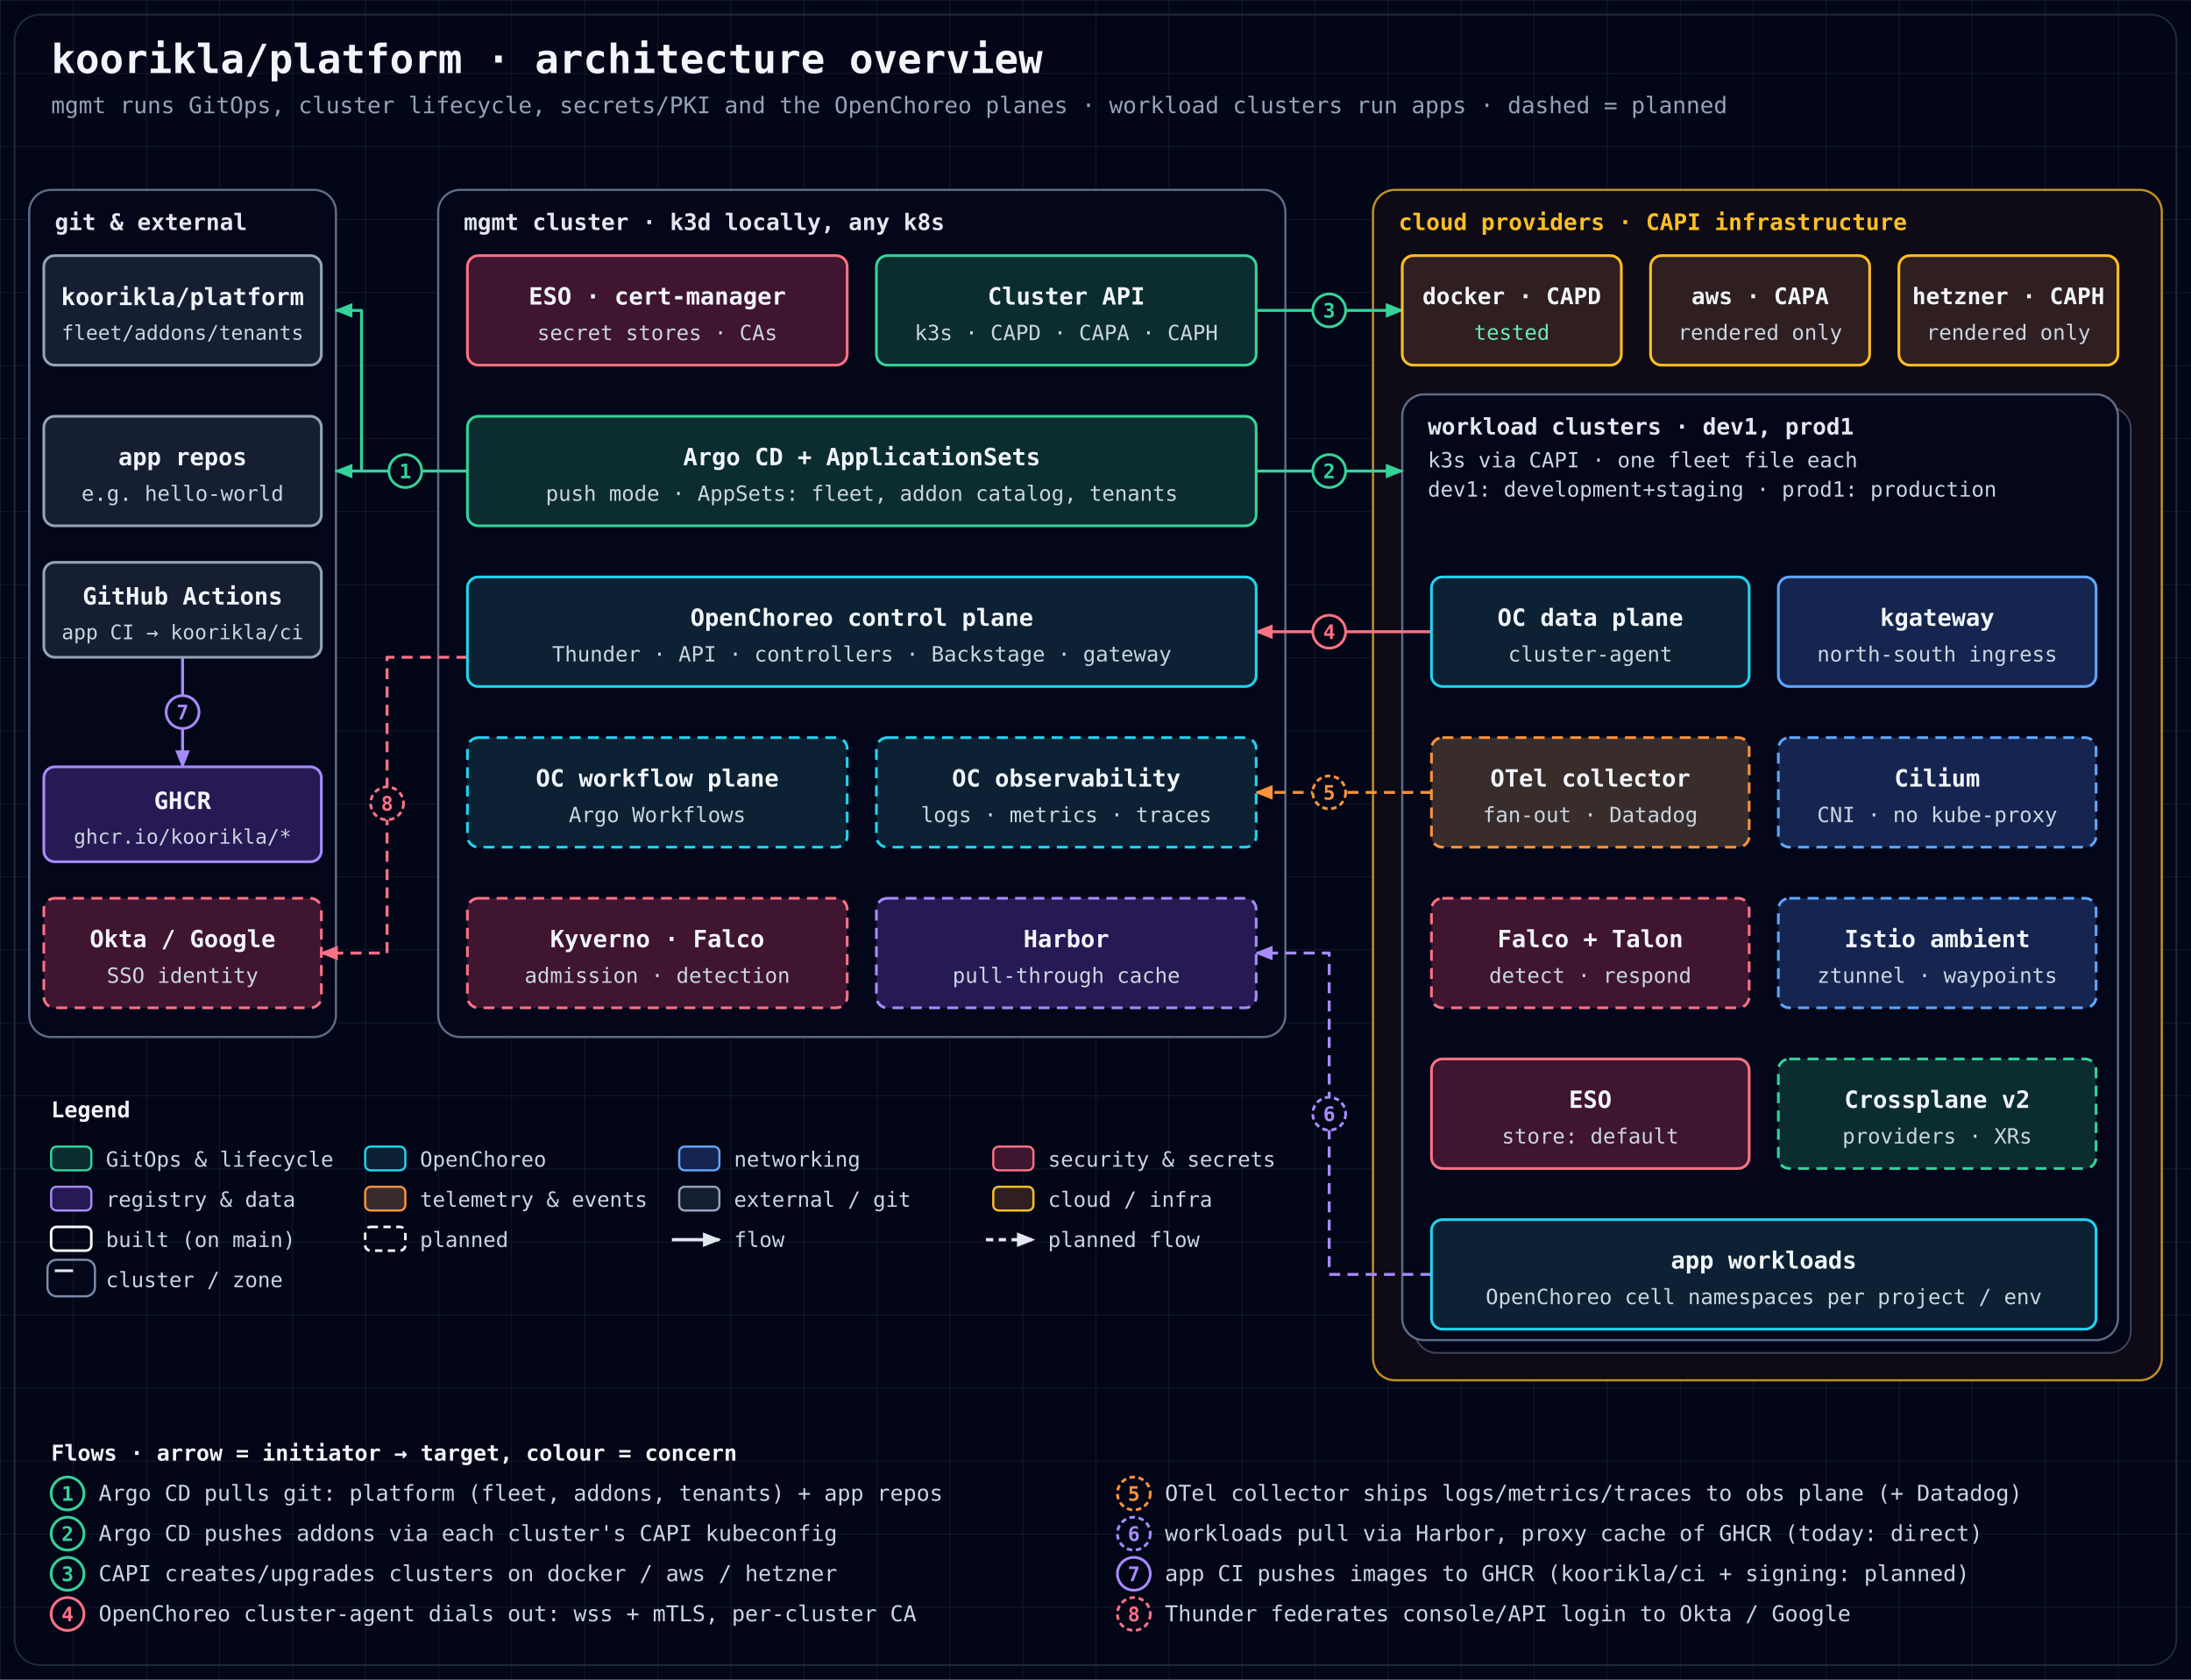
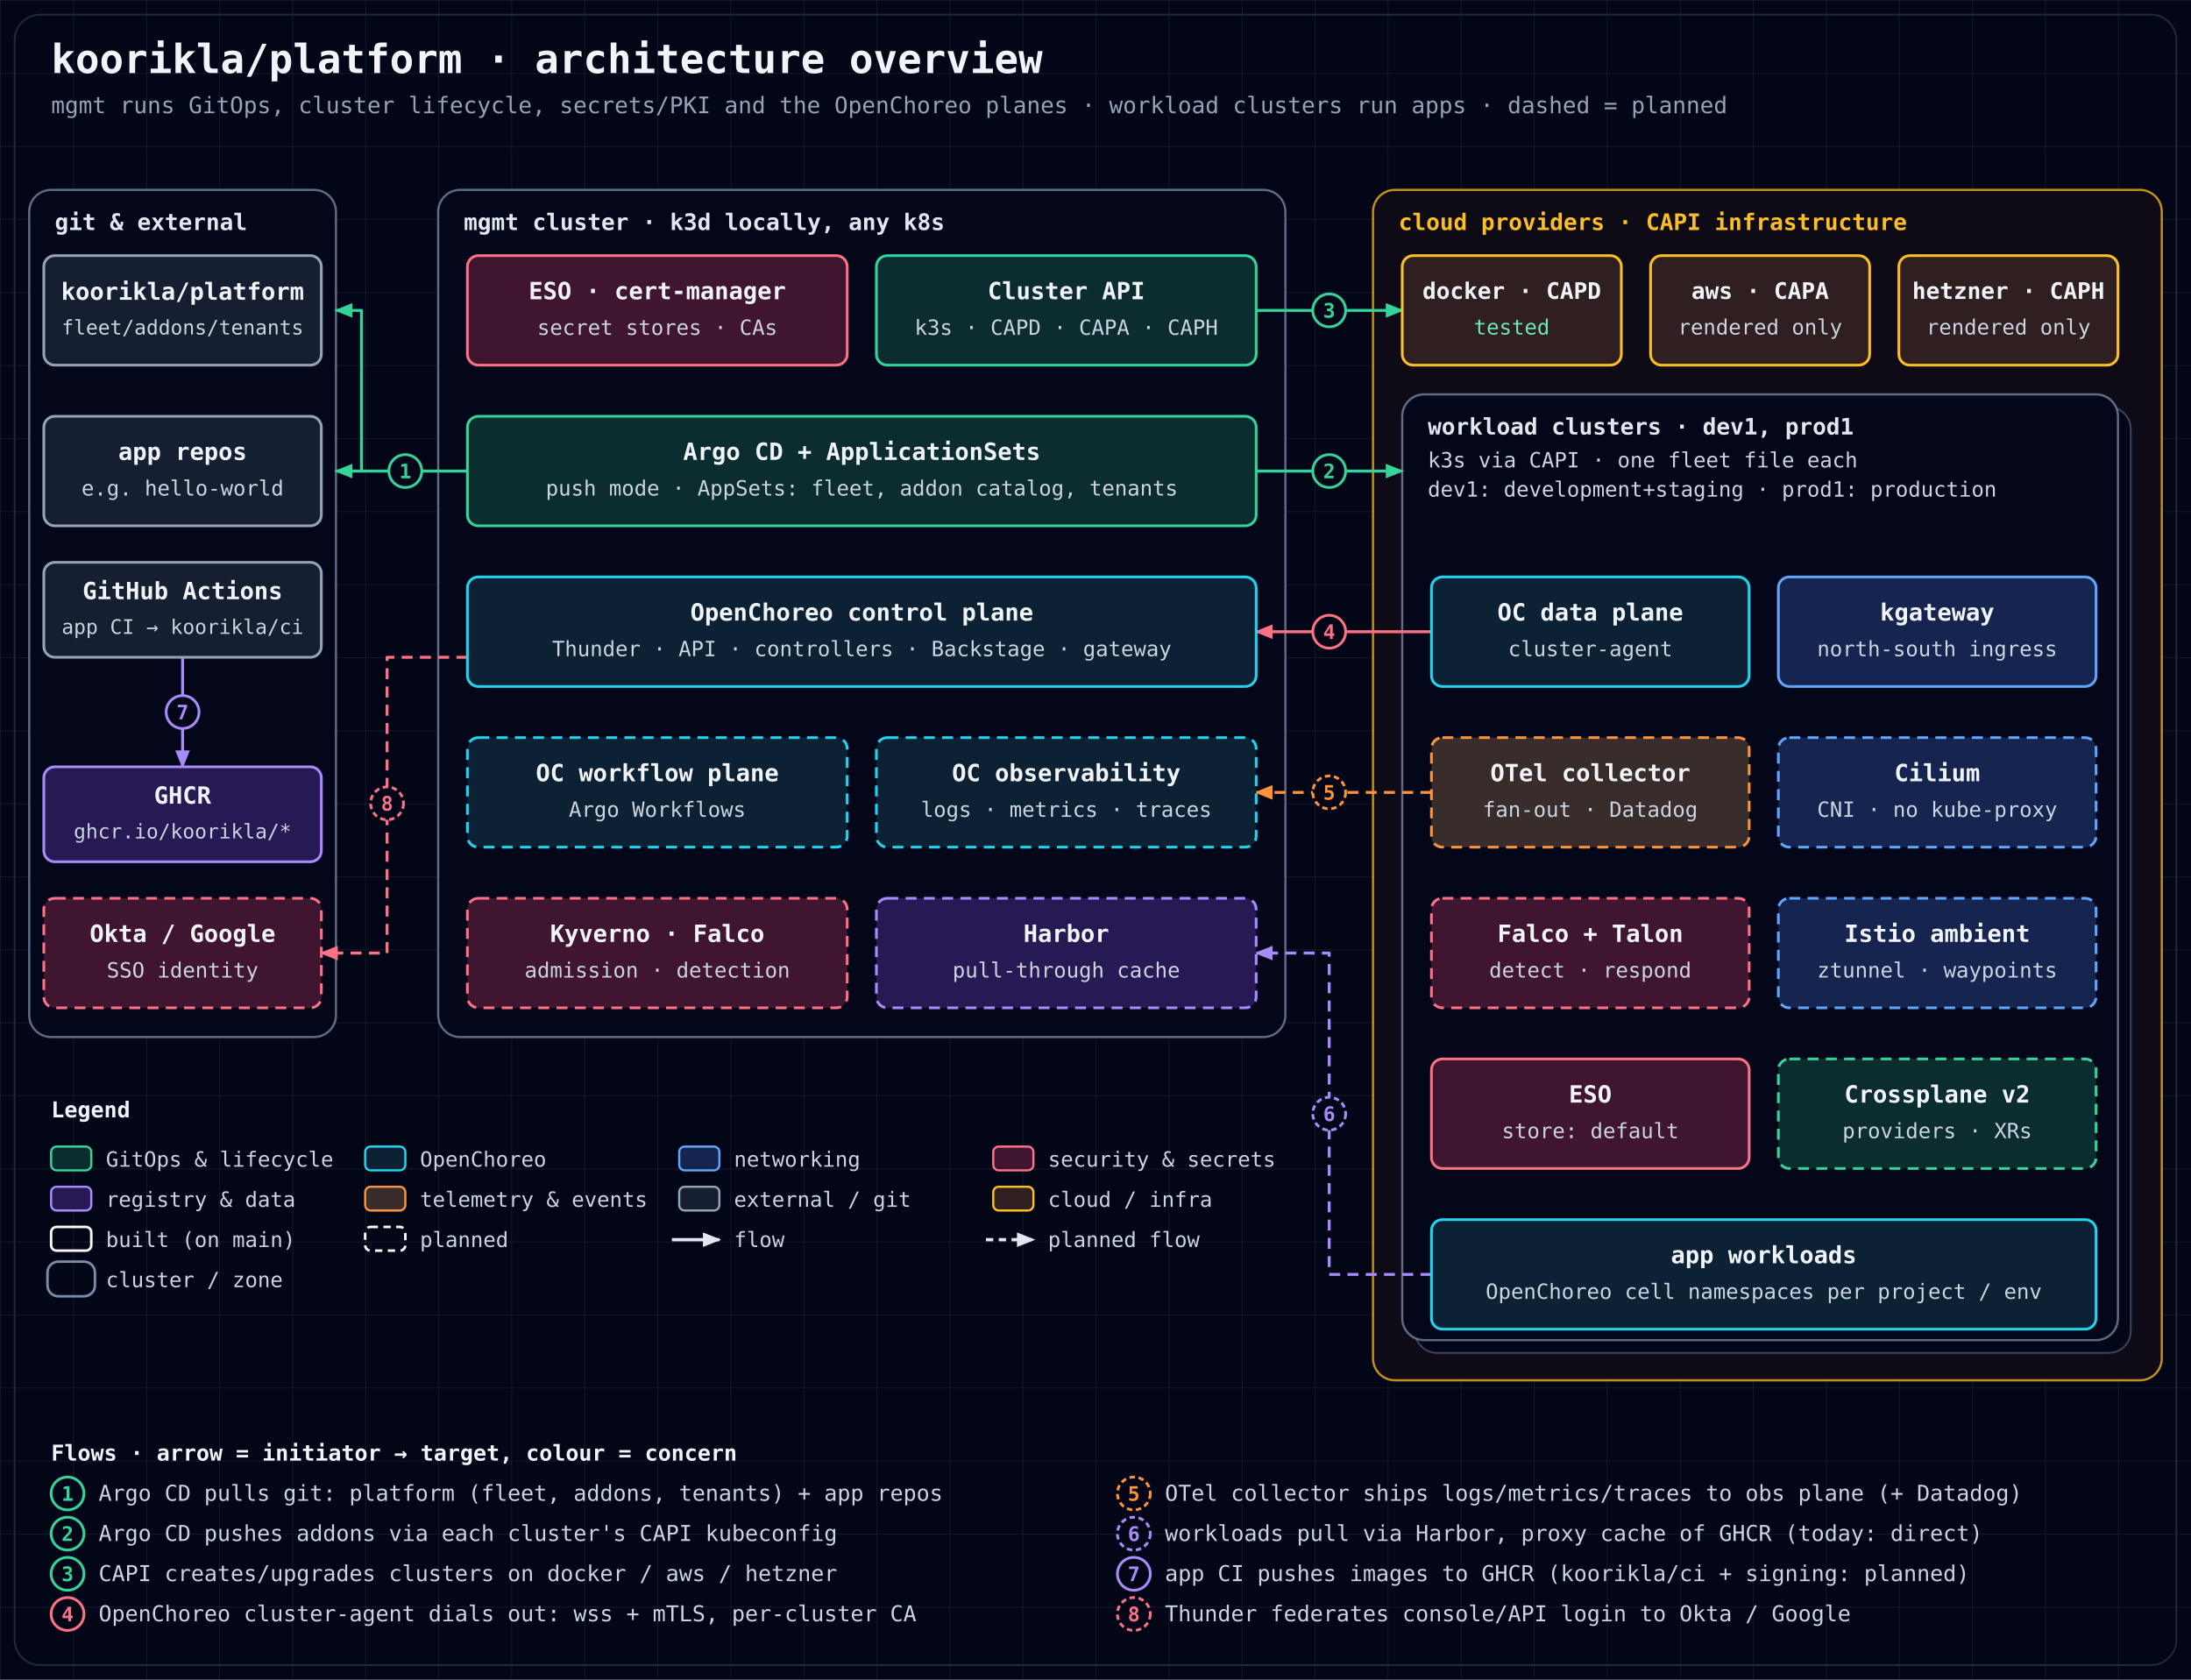
<svg xmlns="http://www.w3.org/2000/svg" width="1200" height="920" viewBox="0 0 1200 920" role="img" aria-label="koorikla/platform · architecture overview">
  <defs>
    <pattern id="grid" width="40" height="40" patternUnits="userSpaceOnUse">
      <path d="M 40 0 L 0 0 0 40" fill="none" stroke="#1e293b" stroke-width="0.5" />
    </pattern>
    <marker id="ah34d399" markerWidth="10" markerHeight="8" refX="9" refY="4" orient="auto" markerUnits="userSpaceOnUse">
      <path d="M0,0 L10,4 L0,8 z" fill="#34d399" />
    </marker>
    <marker id="aha78bfa" markerWidth="10" markerHeight="8" refX="9" refY="4" orient="auto" markerUnits="userSpaceOnUse">
      <path d="M0,0 L10,4 L0,8 z" fill="#a78bfa" />
    </marker>
    <marker id="ahe2e8f0" markerWidth="10" markerHeight="8" refX="9" refY="4" orient="auto" markerUnits="userSpaceOnUse">
      <path d="M0,0 L10,4 L0,8 z" fill="#e2e8f0" />
    </marker>
    <marker id="ahfb7185" markerWidth="10" markerHeight="8" refX="9" refY="4" orient="auto" markerUnits="userSpaceOnUse">
      <path d="M0,0 L10,4 L0,8 z" fill="#fb7185" />
    </marker>
    <marker id="ahfb923c" markerWidth="10" markerHeight="8" refX="9" refY="4" orient="auto" markerUnits="userSpaceOnUse">
      <path d="M0,0 L10,4 L0,8 z" fill="#fb923c" />
    </marker>
  </defs>
  <rect width="1200" height="920" fill="#020617" />
  <rect width="1200" height="920" fill="url(#grid)" />
  <rect x="8" y="8" width="1184" height="904" rx="14" fill="none" stroke="#1e293b" stroke-width="1" />
  <rect x="16" y="104" width="168" height="464" rx="12" fill="#020617" stroke="none" />
  <rect x="16" y="104" width="168" height="464" rx="12" fill="#0f172a" fill-opacity="0.10" stroke="#7b8cab" stroke-opacity="0.75" stroke-width="1.2" />
  <text x="30.0" y="126.0" font-family="JetBrains Mono, ui-monospace, SFMono-Regular, Menlo, monospace" font-size="12.5" font-weight="700" fill="#e2e8f0" text-anchor="start">git &amp; external</text>
  <rect x="240" y="104" width="464" height="464" rx="12" fill="#020617" stroke="none" />
  <rect x="240" y="104" width="464" height="464" rx="12" fill="#0f172a" fill-opacity="0.10" stroke="#7b8cab" stroke-opacity="0.75" stroke-width="1.2" />
  <text x="254.0" y="126.0" font-family="JetBrains Mono, ui-monospace, SFMono-Regular, Menlo, monospace" font-size="12.5" font-weight="700" fill="#e2e8f0" text-anchor="start">mgmt cluster · k3d locally, any k8s</text>
  <rect x="752" y="104" width="432" height="652" rx="12" fill="#020617" stroke="none" />
  <rect x="752" y="104" width="432" height="652" rx="12" fill="#78350f" fill-opacity="0.10" stroke="#fbbf24" stroke-opacity="0.75" stroke-width="1.2" />
  <text x="766.0" y="126.0" font-family="JetBrains Mono, ui-monospace, SFMono-Regular, Menlo, monospace" font-size="12.5" font-weight="700" fill="#fbbf24" text-anchor="start">cloud providers · CAPI infrastructure</text>
  <rect x="775" y="223" width="392" height="518" rx="12" fill="#020617" stroke="#7b8cab" stroke-opacity="0.45" stroke-width="1" />
  <rect x="768" y="216" width="392" height="518" rx="12" fill="#020617" stroke="none" />
  <rect x="768" y="216" width="392" height="518" rx="12" fill="#0f172a" fill-opacity="0.10" stroke="#7b8cab" stroke-opacity="0.75" stroke-width="1.2" />
  <text x="782.0" y="238.0" font-family="JetBrains Mono, ui-monospace, SFMono-Regular, Menlo, monospace" font-size="12.5" font-weight="700" fill="#e2e8f0" text-anchor="start">workload clusters · dev1, prod1</text>
  <text x="782.0" y="256.0" font-family="JetBrains Mono, ui-monospace, SFMono-Regular, Menlo, monospace" font-size="11.5" font-weight="400" fill="#cbd5e1" text-anchor="start">k3s via CAPI · one fleet file each</text>
  <text x="782.0" y="272.0" font-family="JetBrains Mono, ui-monospace, SFMono-Regular, Menlo, monospace" font-size="11.5" font-weight="400" fill="#cbd5e1" text-anchor="start">dev1: development+staging · prod1: production</text>
  <path d="M 256.0 258.0 L 184.0 258.0" fill="none" stroke="#34d399" stroke-width="1.6" stroke-linejoin="round" marker-end="url(#ah34d399)" />
  <path d="M 198.0 258.0 L 198.0 170.0 L 184.0 170.0" fill="none" stroke="#34d399" stroke-width="1.6" stroke-linejoin="round" marker-end="url(#ah34d399)" />
  <path d="M 688.0 258.0 L 768.0 258.0" fill="none" stroke="#34d399" stroke-width="1.6" stroke-linejoin="round" marker-end="url(#ah34d399)" />
  <path d="M 688.0 170.0 L 768.0 170.0" fill="none" stroke="#34d399" stroke-width="1.6" stroke-linejoin="round" marker-end="url(#ah34d399)" />
  <path d="M 784.0 346.0 L 688.0 346.0" fill="none" stroke="#fb7185" stroke-width="1.6" stroke-linejoin="round" marker-end="url(#ahfb7185)" />
  <path d="M 784.0 434.0 L 688.0 434.0" fill="none" stroke="#fb923c" stroke-width="1.6" stroke-linejoin="round" stroke-dasharray="6,4" marker-end="url(#ahfb923c)" />
  <path d="M 784.0 698.0 L 728.0 698.0 L 728.0 522.0 L 688.0 522.0" fill="none" stroke="#a78bfa" stroke-width="1.6" stroke-linejoin="round" stroke-dasharray="6,4" marker-end="url(#aha78bfa)" />
  <path d="M 100.0 360.0 L 100.0 420.0" fill="none" stroke="#a78bfa" stroke-width="1.6" stroke-linejoin="round" marker-end="url(#aha78bfa)" />
  <path d="M 256.0 360.0 L 212.0 360.0 L 212.0 522.0 L 176.0 522.0" fill="none" stroke="#fb7185" stroke-width="1.6" stroke-linejoin="round" stroke-dasharray="6,4" marker-end="url(#ahfb7185)" />
  <rect x="24" y="140" width="152" height="60" rx="6" fill="#0f172a" />
  <rect x="24" y="140" width="152" height="60" rx="6" fill="#1e293b" fill-opacity="0.5" stroke="#94a3b8" stroke-width="1.5" />
-   <text x="100.0" y="167.1" font-family="JetBrains Mono, ui-monospace, SFMono-Regular, Menlo, monospace" font-size="13" font-weight="600" fill="#f1f5f9" text-anchor="middle">koorikla/platform</text>
-   <text x="100.0" y="186.1" font-family="JetBrains Mono, ui-monospace, SFMono-Regular, Menlo, monospace" font-size="11" font-weight="400" fill="#cbd5e1" text-anchor="middle">fleet/addons/tenants</text>
+   <text x="100.0" y="164.2" font-family="JetBrains Mono, ui-monospace, SFMono-Regular, Menlo, monospace" font-size="13" font-weight="600" fill="#f1f5f9" text-anchor="middle">koorikla/platform</text>
+   <text x="100.0" y="183.2" font-family="JetBrains Mono, ui-monospace, SFMono-Regular, Menlo, monospace" font-size="11" font-weight="400" fill="#cbd5e1" text-anchor="middle">fleet/addons/tenants</text>
  <rect x="24" y="228" width="152" height="60" rx="6" fill="#0f172a" />
  <rect x="24" y="228" width="152" height="60" rx="6" fill="#1e293b" fill-opacity="0.5" stroke="#94a3b8" stroke-width="1.5" />
-   <text x="100.0" y="254.8" font-family="JetBrains Mono, ui-monospace, SFMono-Regular, Menlo, monospace" font-size="13" font-weight="600" fill="#f1f5f9" text-anchor="middle">app repos</text>
-   <text x="100.0" y="274.3" font-family="JetBrains Mono, ui-monospace, SFMono-Regular, Menlo, monospace" font-size="11.5" font-weight="400" fill="#cbd5e1" text-anchor="middle">e.g. hello-world</text>
+   <text x="100.0" y="251.9" font-family="JetBrains Mono, ui-monospace, SFMono-Regular, Menlo, monospace" font-size="13" font-weight="600" fill="#f1f5f9" text-anchor="middle">app repos</text>
+   <text x="100.0" y="271.4" font-family="JetBrains Mono, ui-monospace, SFMono-Regular, Menlo, monospace" font-size="11.5" font-weight="400" fill="#cbd5e1" text-anchor="middle">e.g. hello-world</text>
  <rect x="24" y="308" width="152" height="52" rx="6" fill="#0f172a" />
  <rect x="24" y="308" width="152" height="52" rx="6" fill="#1e293b" fill-opacity="0.5" stroke="#94a3b8" stroke-width="1.5" />
-   <text x="100.0" y="331.1" font-family="JetBrains Mono, ui-monospace, SFMono-Regular, Menlo, monospace" font-size="13" font-weight="600" fill="#f1f5f9" text-anchor="middle">GitHub Actions</text>
-   <text x="100.0" y="350.1" font-family="JetBrains Mono, ui-monospace, SFMono-Regular, Menlo, monospace" font-size="11" font-weight="400" fill="#cbd5e1" text-anchor="middle">app CI → koorikla/ci</text>
+   <text x="100.0" y="328.2" font-family="JetBrains Mono, ui-monospace, SFMono-Regular, Menlo, monospace" font-size="13" font-weight="600" fill="#f1f5f9" text-anchor="middle">GitHub Actions</text>
+   <text x="100.0" y="347.2" font-family="JetBrains Mono, ui-monospace, SFMono-Regular, Menlo, monospace" font-size="11" font-weight="400" fill="#cbd5e1" text-anchor="middle">app CI → koorikla/ci</text>
  <rect x="24" y="420" width="152" height="52" rx="6" fill="#0f172a" />
  <rect x="24" y="420" width="152" height="52" rx="6" fill="#4c1d95" fill-opacity="0.4" stroke="#a78bfa" stroke-width="1.5" />
-   <text x="100.0" y="443.1" font-family="JetBrains Mono, ui-monospace, SFMono-Regular, Menlo, monospace" font-size="13" font-weight="600" fill="#f1f5f9" text-anchor="middle">GHCR</text>
-   <text x="100.0" y="462.1" font-family="JetBrains Mono, ui-monospace, SFMono-Regular, Menlo, monospace" font-size="11" font-weight="400" fill="#cbd5e1" text-anchor="middle">ghcr.io/koorikla/*</text>
+   <text x="100.0" y="440.2" font-family="JetBrains Mono, ui-monospace, SFMono-Regular, Menlo, monospace" font-size="13" font-weight="600" fill="#f1f5f9" text-anchor="middle">GHCR</text>
+   <text x="100.0" y="459.2" font-family="JetBrains Mono, ui-monospace, SFMono-Regular, Menlo, monospace" font-size="11" font-weight="400" fill="#cbd5e1" text-anchor="middle">ghcr.io/koorikla/*</text>
  <rect x="24" y="492" width="152" height="60" rx="6" fill="#0f172a" />
  <rect x="24" y="492" width="152" height="60" rx="6" fill="#881337" fill-opacity="0.4" stroke="#fb7185" stroke-width="1.5" stroke-dasharray="6,4" />
-   <text x="100.0" y="518.8" font-family="JetBrains Mono, ui-monospace, SFMono-Regular, Menlo, monospace" font-size="13" font-weight="600" fill="#f1f5f9" text-anchor="middle">Okta / Google</text>
-   <text x="100.0" y="538.3" font-family="JetBrains Mono, ui-monospace, SFMono-Regular, Menlo, monospace" font-size="11.5" font-weight="400" fill="#cbd5e1" text-anchor="middle">SSO identity</text>
+   <text x="100.0" y="515.9" font-family="JetBrains Mono, ui-monospace, SFMono-Regular, Menlo, monospace" font-size="13" font-weight="600" fill="#f1f5f9" text-anchor="middle">Okta / Google</text>
+   <text x="100.0" y="535.4" font-family="JetBrains Mono, ui-monospace, SFMono-Regular, Menlo, monospace" font-size="11.5" font-weight="400" fill="#cbd5e1" text-anchor="middle">SSO identity</text>
  <rect x="256" y="140" width="208" height="60" rx="6" fill="#0f172a" />
  <rect x="256" y="140" width="208" height="60" rx="6" fill="#881337" fill-opacity="0.4" stroke="#fb7185" stroke-width="1.5" />
-   <text x="360.0" y="166.8" font-family="JetBrains Mono, ui-monospace, SFMono-Regular, Menlo, monospace" font-size="13" font-weight="600" fill="#f1f5f9" text-anchor="middle">ESO · cert-manager</text>
-   <text x="360.0" y="186.3" font-family="JetBrains Mono, ui-monospace, SFMono-Regular, Menlo, monospace" font-size="11.5" font-weight="400" fill="#cbd5e1" text-anchor="middle">secret stores · CAs</text>
+   <text x="360.0" y="163.9" font-family="JetBrains Mono, ui-monospace, SFMono-Regular, Menlo, monospace" font-size="13" font-weight="600" fill="#f1f5f9" text-anchor="middle">ESO · cert-manager</text>
+   <text x="360.0" y="183.4" font-family="JetBrains Mono, ui-monospace, SFMono-Regular, Menlo, monospace" font-size="11.5" font-weight="400" fill="#cbd5e1" text-anchor="middle">secret stores · CAs</text>
  <rect x="480" y="140" width="208" height="60" rx="6" fill="#0f172a" />
  <rect x="480" y="140" width="208" height="60" rx="6" fill="#064e3b" fill-opacity="0.4" stroke="#34d399" stroke-width="1.5" />
-   <text x="584.0" y="166.8" font-family="JetBrains Mono, ui-monospace, SFMono-Regular, Menlo, monospace" font-size="13" font-weight="600" fill="#f1f5f9" text-anchor="middle">Cluster API</text>
-   <text x="584.0" y="186.3" font-family="JetBrains Mono, ui-monospace, SFMono-Regular, Menlo, monospace" font-size="11.5" font-weight="400" fill="#cbd5e1" text-anchor="middle">k3s · CAPD · CAPA · CAPH</text>
+   <text x="584.0" y="163.9" font-family="JetBrains Mono, ui-monospace, SFMono-Regular, Menlo, monospace" font-size="13" font-weight="600" fill="#f1f5f9" text-anchor="middle">Cluster API</text>
+   <text x="584.0" y="183.4" font-family="JetBrains Mono, ui-monospace, SFMono-Regular, Menlo, monospace" font-size="11.5" font-weight="400" fill="#cbd5e1" text-anchor="middle">k3s · CAPD · CAPA · CAPH</text>
  <rect x="256" y="228" width="432" height="60" rx="6" fill="#0f172a" />
  <rect x="256" y="228" width="432" height="60" rx="6" fill="#064e3b" fill-opacity="0.4" stroke="#34d399" stroke-width="1.5" />
-   <text x="472.0" y="254.8" font-family="JetBrains Mono, ui-monospace, SFMono-Regular, Menlo, monospace" font-size="13" font-weight="600" fill="#f1f5f9" text-anchor="middle">Argo CD + ApplicationSets</text>
-   <text x="472.0" y="274.3" font-family="JetBrains Mono, ui-monospace, SFMono-Regular, Menlo, monospace" font-size="11.5" font-weight="400" fill="#cbd5e1" text-anchor="middle">push mode · AppSets: fleet, addon catalog, tenants</text>
+   <text x="472.0" y="251.9" font-family="JetBrains Mono, ui-monospace, SFMono-Regular, Menlo, monospace" font-size="13" font-weight="600" fill="#f1f5f9" text-anchor="middle">Argo CD + ApplicationSets</text>
+   <text x="472.0" y="271.4" font-family="JetBrains Mono, ui-monospace, SFMono-Regular, Menlo, monospace" font-size="11.5" font-weight="400" fill="#cbd5e1" text-anchor="middle">push mode · AppSets: fleet, addon catalog, tenants</text>
  <rect x="256" y="316" width="432" height="60" rx="6" fill="#0f172a" />
  <rect x="256" y="316" width="432" height="60" rx="6" fill="#083344" fill-opacity="0.4" stroke="#22d3ee" stroke-width="1.5" />
-   <text x="472.0" y="342.8" font-family="JetBrains Mono, ui-monospace, SFMono-Regular, Menlo, monospace" font-size="13" font-weight="600" fill="#f1f5f9" text-anchor="middle">OpenChoreo control plane</text>
-   <text x="472.0" y="362.3" font-family="JetBrains Mono, ui-monospace, SFMono-Regular, Menlo, monospace" font-size="11.5" font-weight="400" fill="#cbd5e1" text-anchor="middle">Thunder · API · controllers · Backstage · gateway</text>
+   <text x="472.0" y="339.9" font-family="JetBrains Mono, ui-monospace, SFMono-Regular, Menlo, monospace" font-size="13" font-weight="600" fill="#f1f5f9" text-anchor="middle">OpenChoreo control plane</text>
+   <text x="472.0" y="359.4" font-family="JetBrains Mono, ui-monospace, SFMono-Regular, Menlo, monospace" font-size="11.5" font-weight="400" fill="#cbd5e1" text-anchor="middle">Thunder · API · controllers · Backstage · gateway</text>
  <rect x="256" y="404" width="208" height="60" rx="6" fill="#0f172a" />
  <rect x="256" y="404" width="208" height="60" rx="6" fill="#083344" fill-opacity="0.4" stroke="#22d3ee" stroke-width="1.5" stroke-dasharray="6,4" />
-   <text x="360.0" y="430.8" font-family="JetBrains Mono, ui-monospace, SFMono-Regular, Menlo, monospace" font-size="13" font-weight="600" fill="#f1f5f9" text-anchor="middle">OC workflow plane</text>
-   <text x="360.0" y="450.3" font-family="JetBrains Mono, ui-monospace, SFMono-Regular, Menlo, monospace" font-size="11.5" font-weight="400" fill="#cbd5e1" text-anchor="middle">Argo Workflows</text>
+   <text x="360.0" y="427.9" font-family="JetBrains Mono, ui-monospace, SFMono-Regular, Menlo, monospace" font-size="13" font-weight="600" fill="#f1f5f9" text-anchor="middle">OC workflow plane</text>
+   <text x="360.0" y="447.4" font-family="JetBrains Mono, ui-monospace, SFMono-Regular, Menlo, monospace" font-size="11.5" font-weight="400" fill="#cbd5e1" text-anchor="middle">Argo Workflows</text>
  <rect x="480" y="404" width="208" height="60" rx="6" fill="#0f172a" />
  <rect x="480" y="404" width="208" height="60" rx="6" fill="#083344" fill-opacity="0.4" stroke="#22d3ee" stroke-width="1.5" stroke-dasharray="6,4" />
-   <text x="584.0" y="430.8" font-family="JetBrains Mono, ui-monospace, SFMono-Regular, Menlo, monospace" font-size="13" font-weight="600" fill="#f1f5f9" text-anchor="middle">OC observability</text>
-   <text x="584.0" y="450.3" font-family="JetBrains Mono, ui-monospace, SFMono-Regular, Menlo, monospace" font-size="11.5" font-weight="400" fill="#cbd5e1" text-anchor="middle">logs · metrics · traces</text>
+   <text x="584.0" y="427.9" font-family="JetBrains Mono, ui-monospace, SFMono-Regular, Menlo, monospace" font-size="13" font-weight="600" fill="#f1f5f9" text-anchor="middle">OC observability</text>
+   <text x="584.0" y="447.4" font-family="JetBrains Mono, ui-monospace, SFMono-Regular, Menlo, monospace" font-size="11.5" font-weight="400" fill="#cbd5e1" text-anchor="middle">logs · metrics · traces</text>
  <rect x="256" y="492" width="208" height="60" rx="6" fill="#0f172a" />
  <rect x="256" y="492" width="208" height="60" rx="6" fill="#881337" fill-opacity="0.4" stroke="#fb7185" stroke-width="1.5" stroke-dasharray="6,4" />
-   <text x="360.0" y="518.8" font-family="JetBrains Mono, ui-monospace, SFMono-Regular, Menlo, monospace" font-size="13" font-weight="600" fill="#f1f5f9" text-anchor="middle">Kyverno · Falco</text>
-   <text x="360.0" y="538.3" font-family="JetBrains Mono, ui-monospace, SFMono-Regular, Menlo, monospace" font-size="11.5" font-weight="400" fill="#cbd5e1" text-anchor="middle">admission · detection</text>
+   <text x="360.0" y="515.9" font-family="JetBrains Mono, ui-monospace, SFMono-Regular, Menlo, monospace" font-size="13" font-weight="600" fill="#f1f5f9" text-anchor="middle">Kyverno · Falco</text>
+   <text x="360.0" y="535.4" font-family="JetBrains Mono, ui-monospace, SFMono-Regular, Menlo, monospace" font-size="11.5" font-weight="400" fill="#cbd5e1" text-anchor="middle">admission · detection</text>
  <rect x="480" y="492" width="208" height="60" rx="6" fill="#0f172a" />
  <rect x="480" y="492" width="208" height="60" rx="6" fill="#4c1d95" fill-opacity="0.4" stroke="#a78bfa" stroke-width="1.5" stroke-dasharray="6,4" />
-   <text x="584.0" y="518.8" font-family="JetBrains Mono, ui-monospace, SFMono-Regular, Menlo, monospace" font-size="13" font-weight="600" fill="#f1f5f9" text-anchor="middle">Harbor</text>
-   <text x="584.0" y="538.3" font-family="JetBrains Mono, ui-monospace, SFMono-Regular, Menlo, monospace" font-size="11.5" font-weight="400" fill="#cbd5e1" text-anchor="middle">pull-through cache</text>
+   <text x="584.0" y="515.9" font-family="JetBrains Mono, ui-monospace, SFMono-Regular, Menlo, monospace" font-size="13" font-weight="600" fill="#f1f5f9" text-anchor="middle">Harbor</text>
+   <text x="584.0" y="535.4" font-family="JetBrains Mono, ui-monospace, SFMono-Regular, Menlo, monospace" font-size="11.5" font-weight="400" fill="#cbd5e1" text-anchor="middle">pull-through cache</text>
  <rect x="768" y="140" width="120" height="60" rx="6" fill="#0f172a" />
  <rect x="768" y="140" width="120" height="60" rx="6" fill="#78350f" fill-opacity="0.3" stroke="#fbbf24" stroke-width="1.5" />
-   <text x="828.0" y="166.6" font-family="JetBrains Mono, ui-monospace, SFMono-Regular, Menlo, monospace" font-size="12.5" font-weight="600" fill="#f1f5f9" text-anchor="middle">docker · CAPD</text>
-   <text x="828.0" y="186.1" font-family="JetBrains Mono, ui-monospace, SFMono-Regular, Menlo, monospace" font-size="11.5" font-weight="400" fill="#6ee7b7" text-anchor="middle">tested</text>
+   <text x="828.0" y="163.7" font-family="JetBrains Mono, ui-monospace, SFMono-Regular, Menlo, monospace" font-size="12.5" font-weight="600" fill="#f1f5f9" text-anchor="middle">docker · CAPD</text>
+   <text x="828.0" y="183.2" font-family="JetBrains Mono, ui-monospace, SFMono-Regular, Menlo, monospace" font-size="11.5" font-weight="400" fill="#6ee7b7" text-anchor="middle">tested</text>
  <rect x="904" y="140" width="120" height="60" rx="6" fill="#0f172a" />
  <rect x="904" y="140" width="120" height="60" rx="6" fill="#78350f" fill-opacity="0.3" stroke="#fbbf24" stroke-width="1.5" />
-   <text x="964.0" y="166.6" font-family="JetBrains Mono, ui-monospace, SFMono-Regular, Menlo, monospace" font-size="12.5" font-weight="600" fill="#f1f5f9" text-anchor="middle">aws · CAPA</text>
-   <text x="964.0" y="186.1" font-family="JetBrains Mono, ui-monospace, SFMono-Regular, Menlo, monospace" font-size="11.5" font-weight="400" fill="#cbd5e1" text-anchor="middle">rendered only</text>
+   <text x="964.0" y="163.7" font-family="JetBrains Mono, ui-monospace, SFMono-Regular, Menlo, monospace" font-size="12.5" font-weight="600" fill="#f1f5f9" text-anchor="middle">aws · CAPA</text>
+   <text x="964.0" y="183.2" font-family="JetBrains Mono, ui-monospace, SFMono-Regular, Menlo, monospace" font-size="11.5" font-weight="400" fill="#cbd5e1" text-anchor="middle">rendered only</text>
  <rect x="1040" y="140" width="120" height="60" rx="6" fill="#0f172a" />
  <rect x="1040" y="140" width="120" height="60" rx="6" fill="#78350f" fill-opacity="0.3" stroke="#fbbf24" stroke-width="1.5" />
-   <text x="1100.0" y="166.6" font-family="JetBrains Mono, ui-monospace, SFMono-Regular, Menlo, monospace" font-size="12.5" font-weight="600" fill="#f1f5f9" text-anchor="middle">hetzner · CAPH</text>
-   <text x="1100.0" y="186.1" font-family="JetBrains Mono, ui-monospace, SFMono-Regular, Menlo, monospace" font-size="11.5" font-weight="400" fill="#cbd5e1" text-anchor="middle">rendered only</text>
+   <text x="1100.0" y="163.7" font-family="JetBrains Mono, ui-monospace, SFMono-Regular, Menlo, monospace" font-size="12.5" font-weight="600" fill="#f1f5f9" text-anchor="middle">hetzner · CAPH</text>
+   <text x="1100.0" y="183.2" font-family="JetBrains Mono, ui-monospace, SFMono-Regular, Menlo, monospace" font-size="11.5" font-weight="400" fill="#cbd5e1" text-anchor="middle">rendered only</text>
  <rect x="784" y="316" width="174" height="60" rx="6" fill="#0f172a" />
  <rect x="784" y="316" width="174" height="60" rx="6" fill="#083344" fill-opacity="0.4" stroke="#22d3ee" stroke-width="1.5" />
-   <text x="871.0" y="342.8" font-family="JetBrains Mono, ui-monospace, SFMono-Regular, Menlo, monospace" font-size="13" font-weight="600" fill="#f1f5f9" text-anchor="middle">OC data plane</text>
-   <text x="871.0" y="362.3" font-family="JetBrains Mono, ui-monospace, SFMono-Regular, Menlo, monospace" font-size="11.5" font-weight="400" fill="#cbd5e1" text-anchor="middle">cluster-agent</text>
+   <text x="871.0" y="339.9" font-family="JetBrains Mono, ui-monospace, SFMono-Regular, Menlo, monospace" font-size="13" font-weight="600" fill="#f1f5f9" text-anchor="middle">OC data plane</text>
+   <text x="871.0" y="359.4" font-family="JetBrains Mono, ui-monospace, SFMono-Regular, Menlo, monospace" font-size="11.5" font-weight="400" fill="#cbd5e1" text-anchor="middle">cluster-agent</text>
  <rect x="974" y="316" width="174" height="60" rx="6" fill="#0f172a" />
  <rect x="974" y="316" width="174" height="60" rx="6" fill="#1e3a8a" fill-opacity="0.4" stroke="#60a5fa" stroke-width="1.5" />
-   <text x="1061.0" y="342.8" font-family="JetBrains Mono, ui-monospace, SFMono-Regular, Menlo, monospace" font-size="13" font-weight="600" fill="#f1f5f9" text-anchor="middle">kgateway</text>
-   <text x="1061.0" y="362.3" font-family="JetBrains Mono, ui-monospace, SFMono-Regular, Menlo, monospace" font-size="11.5" font-weight="400" fill="#cbd5e1" text-anchor="middle">north-south ingress</text>
+   <text x="1061.0" y="339.9" font-family="JetBrains Mono, ui-monospace, SFMono-Regular, Menlo, monospace" font-size="13" font-weight="600" fill="#f1f5f9" text-anchor="middle">kgateway</text>
+   <text x="1061.0" y="359.4" font-family="JetBrains Mono, ui-monospace, SFMono-Regular, Menlo, monospace" font-size="11.5" font-weight="400" fill="#cbd5e1" text-anchor="middle">north-south ingress</text>
  <rect x="784" y="404" width="174" height="60" rx="6" fill="#0f172a" />
  <rect x="784" y="404" width="174" height="60" rx="6" fill="#fb923c" fill-opacity="0.18" stroke="#fb923c" stroke-width="1.5" stroke-dasharray="6,4" />
-   <text x="871.0" y="430.8" font-family="JetBrains Mono, ui-monospace, SFMono-Regular, Menlo, monospace" font-size="13" font-weight="600" fill="#f1f5f9" text-anchor="middle">OTel collector</text>
-   <text x="871.0" y="450.3" font-family="JetBrains Mono, ui-monospace, SFMono-Regular, Menlo, monospace" font-size="11.5" font-weight="400" fill="#cbd5e1" text-anchor="middle">fan-out · Datadog</text>
+   <text x="871.0" y="427.9" font-family="JetBrains Mono, ui-monospace, SFMono-Regular, Menlo, monospace" font-size="13" font-weight="600" fill="#f1f5f9" text-anchor="middle">OTel collector</text>
+   <text x="871.0" y="447.4" font-family="JetBrains Mono, ui-monospace, SFMono-Regular, Menlo, monospace" font-size="11.5" font-weight="400" fill="#cbd5e1" text-anchor="middle">fan-out · Datadog</text>
  <rect x="974" y="404" width="174" height="60" rx="6" fill="#0f172a" />
  <rect x="974" y="404" width="174" height="60" rx="6" fill="#1e3a8a" fill-opacity="0.4" stroke="#60a5fa" stroke-width="1.5" stroke-dasharray="6,4" />
-   <text x="1061.0" y="430.8" font-family="JetBrains Mono, ui-monospace, SFMono-Regular, Menlo, monospace" font-size="13" font-weight="600" fill="#f1f5f9" text-anchor="middle">Cilium</text>
-   <text x="1061.0" y="450.3" font-family="JetBrains Mono, ui-monospace, SFMono-Regular, Menlo, monospace" font-size="11.5" font-weight="400" fill="#cbd5e1" text-anchor="middle">CNI · no kube-proxy</text>
+   <text x="1061.0" y="427.9" font-family="JetBrains Mono, ui-monospace, SFMono-Regular, Menlo, monospace" font-size="13" font-weight="600" fill="#f1f5f9" text-anchor="middle">Cilium</text>
+   <text x="1061.0" y="447.4" font-family="JetBrains Mono, ui-monospace, SFMono-Regular, Menlo, monospace" font-size="11.5" font-weight="400" fill="#cbd5e1" text-anchor="middle">CNI · no kube-proxy</text>
  <rect x="784" y="492" width="174" height="60" rx="6" fill="#0f172a" />
  <rect x="784" y="492" width="174" height="60" rx="6" fill="#881337" fill-opacity="0.4" stroke="#fb7185" stroke-width="1.5" stroke-dasharray="6,4" />
-   <text x="871.0" y="518.8" font-family="JetBrains Mono, ui-monospace, SFMono-Regular, Menlo, monospace" font-size="13" font-weight="600" fill="#f1f5f9" text-anchor="middle">Falco + Talon</text>
-   <text x="871.0" y="538.3" font-family="JetBrains Mono, ui-monospace, SFMono-Regular, Menlo, monospace" font-size="11.5" font-weight="400" fill="#cbd5e1" text-anchor="middle">detect · respond</text>
+   <text x="871.0" y="515.9" font-family="JetBrains Mono, ui-monospace, SFMono-Regular, Menlo, monospace" font-size="13" font-weight="600" fill="#f1f5f9" text-anchor="middle">Falco + Talon</text>
+   <text x="871.0" y="535.4" font-family="JetBrains Mono, ui-monospace, SFMono-Regular, Menlo, monospace" font-size="11.5" font-weight="400" fill="#cbd5e1" text-anchor="middle">detect · respond</text>
  <rect x="974" y="492" width="174" height="60" rx="6" fill="#0f172a" />
  <rect x="974" y="492" width="174" height="60" rx="6" fill="#1e3a8a" fill-opacity="0.4" stroke="#60a5fa" stroke-width="1.5" stroke-dasharray="6,4" />
-   <text x="1061.0" y="518.8" font-family="JetBrains Mono, ui-monospace, SFMono-Regular, Menlo, monospace" font-size="13" font-weight="600" fill="#f1f5f9" text-anchor="middle">Istio ambient</text>
-   <text x="1061.0" y="538.3" font-family="JetBrains Mono, ui-monospace, SFMono-Regular, Menlo, monospace" font-size="11.5" font-weight="400" fill="#cbd5e1" text-anchor="middle">ztunnel · waypoints</text>
+   <text x="1061.0" y="515.9" font-family="JetBrains Mono, ui-monospace, SFMono-Regular, Menlo, monospace" font-size="13" font-weight="600" fill="#f1f5f9" text-anchor="middle">Istio ambient</text>
+   <text x="1061.0" y="535.4" font-family="JetBrains Mono, ui-monospace, SFMono-Regular, Menlo, monospace" font-size="11.5" font-weight="400" fill="#cbd5e1" text-anchor="middle">ztunnel · waypoints</text>
  <rect x="784" y="580" width="174" height="60" rx="6" fill="#0f172a" />
  <rect x="784" y="580" width="174" height="60" rx="6" fill="#881337" fill-opacity="0.4" stroke="#fb7185" stroke-width="1.5" />
-   <text x="871.0" y="606.8" font-family="JetBrains Mono, ui-monospace, SFMono-Regular, Menlo, monospace" font-size="13" font-weight="600" fill="#f1f5f9" text-anchor="middle">ESO</text>
-   <text x="871.0" y="626.3" font-family="JetBrains Mono, ui-monospace, SFMono-Regular, Menlo, monospace" font-size="11.5" font-weight="400" fill="#cbd5e1" text-anchor="middle">store: default</text>
+   <text x="871.0" y="603.9" font-family="JetBrains Mono, ui-monospace, SFMono-Regular, Menlo, monospace" font-size="13" font-weight="600" fill="#f1f5f9" text-anchor="middle">ESO</text>
+   <text x="871.0" y="623.4" font-family="JetBrains Mono, ui-monospace, SFMono-Regular, Menlo, monospace" font-size="11.5" font-weight="400" fill="#cbd5e1" text-anchor="middle">store: default</text>
  <rect x="974" y="580" width="174" height="60" rx="6" fill="#0f172a" />
  <rect x="974" y="580" width="174" height="60" rx="6" fill="#064e3b" fill-opacity="0.4" stroke="#34d399" stroke-width="1.5" stroke-dasharray="6,4" />
-   <text x="1061.0" y="606.8" font-family="JetBrains Mono, ui-monospace, SFMono-Regular, Menlo, monospace" font-size="13" font-weight="600" fill="#f1f5f9" text-anchor="middle">Crossplane v2</text>
-   <text x="1061.0" y="626.3" font-family="JetBrains Mono, ui-monospace, SFMono-Regular, Menlo, monospace" font-size="11.5" font-weight="400" fill="#cbd5e1" text-anchor="middle">providers · XRs</text>
+   <text x="1061.0" y="603.9" font-family="JetBrains Mono, ui-monospace, SFMono-Regular, Menlo, monospace" font-size="13" font-weight="600" fill="#f1f5f9" text-anchor="middle">Crossplane v2</text>
+   <text x="1061.0" y="623.4" font-family="JetBrains Mono, ui-monospace, SFMono-Regular, Menlo, monospace" font-size="11.5" font-weight="400" fill="#cbd5e1" text-anchor="middle">providers · XRs</text>
  <rect x="784" y="668" width="364" height="60" rx="6" fill="#0f172a" />
  <rect x="784" y="668" width="364" height="60" rx="6" fill="#083344" fill-opacity="0.4" stroke="#22d3ee" stroke-width="1.5" />
-   <text x="966.0" y="694.8" font-family="JetBrains Mono, ui-monospace, SFMono-Regular, Menlo, monospace" font-size="13" font-weight="600" fill="#f1f5f9" text-anchor="middle">app workloads</text>
-   <text x="966.0" y="714.3" font-family="JetBrains Mono, ui-monospace, SFMono-Regular, Menlo, monospace" font-size="11.5" font-weight="400" fill="#cbd5e1" text-anchor="middle">OpenChoreo cell namespaces per project / env</text>
+   <text x="966.0" y="691.9" font-family="JetBrains Mono, ui-monospace, SFMono-Regular, Menlo, monospace" font-size="13" font-weight="600" fill="#f1f5f9" text-anchor="middle">app workloads</text>
+   <text x="966.0" y="711.4" font-family="JetBrains Mono, ui-monospace, SFMono-Regular, Menlo, monospace" font-size="11.5" font-weight="400" fill="#cbd5e1" text-anchor="middle">OpenChoreo cell namespaces per project / env</text>
  <text x="28.0" y="40.0" font-family="JetBrains Mono, ui-monospace, SFMono-Regular, Menlo, monospace" font-size="22" font-weight="700" fill="#f1f5f9" text-anchor="start">koorikla/platform · architecture overview</text>
  <text x="28.0" y="62.0" font-family="JetBrains Mono, ui-monospace, SFMono-Regular, Menlo, monospace" font-size="12.5" font-weight="400" fill="#94a3b8" text-anchor="start">mgmt runs GitOps, cluster lifecycle, secrets/PKI and the OpenChoreo planes · workload clusters run apps · dashed = planned</text>
  <circle cx="222" cy="258.0" r="9" fill="#020617" stroke="#34d399" stroke-width="1.5" />
  <text x="222.0" y="262.0" font-family="JetBrains Mono, ui-monospace, SFMono-Regular, Menlo, monospace" font-size="11" font-weight="700" fill="#34d399" text-anchor="middle">1</text>
  <circle cx="728" cy="258.0" r="9" fill="#020617" stroke="#34d399" stroke-width="1.5" />
  <text x="728.0" y="262.0" font-family="JetBrains Mono, ui-monospace, SFMono-Regular, Menlo, monospace" font-size="11" font-weight="700" fill="#34d399" text-anchor="middle">2</text>
  <circle cx="728" cy="170.0" r="9" fill="#020617" stroke="#34d399" stroke-width="1.5" />
  <text x="728.0" y="174.0" font-family="JetBrains Mono, ui-monospace, SFMono-Regular, Menlo, monospace" font-size="11" font-weight="700" fill="#34d399" text-anchor="middle">3</text>
  <circle cx="728" cy="346.0" r="9" fill="#020617" stroke="#fb7185" stroke-width="1.5" />
  <text x="728.0" y="350.0" font-family="JetBrains Mono, ui-monospace, SFMono-Regular, Menlo, monospace" font-size="11" font-weight="700" fill="#fb7185" text-anchor="middle">4</text>
  <circle cx="728" cy="434.0" r="9" fill="#020617" stroke="#fb923c" stroke-width="1.5" stroke-dasharray="3,2" />
  <text x="728.0" y="438.0" font-family="JetBrains Mono, ui-monospace, SFMono-Regular, Menlo, monospace" font-size="11" font-weight="700" fill="#fb923c" text-anchor="middle">5</text>
  <circle cx="728" cy="610" r="9" fill="#020617" stroke="#a78bfa" stroke-width="1.5" stroke-dasharray="3,2" />
  <text x="728.0" y="614.0" font-family="JetBrains Mono, ui-monospace, SFMono-Regular, Menlo, monospace" font-size="11" font-weight="700" fill="#a78bfa" text-anchor="middle">6</text>
  <circle cx="100" cy="390" r="9" fill="#020617" stroke="#a78bfa" stroke-width="1.5" />
  <text x="100.0" y="394.0" font-family="JetBrains Mono, ui-monospace, SFMono-Regular, Menlo, monospace" font-size="11" font-weight="700" fill="#a78bfa" text-anchor="middle">7</text>
  <circle cx="212" cy="440" r="9" fill="#020617" stroke="#fb7185" stroke-width="1.5" stroke-dasharray="3,2" />
  <text x="212.0" y="444.0" font-family="JetBrains Mono, ui-monospace, SFMono-Regular, Menlo, monospace" font-size="11" font-weight="700" fill="#fb7185" text-anchor="middle">8</text>
  <text x="28.0" y="612.0" font-family="JetBrains Mono, ui-monospace, SFMono-Regular, Menlo, monospace" font-size="12" font-weight="700" fill="#f1f5f9" text-anchor="start">Legend</text>
  <rect x="28" y="628" width="22" height="13" rx="3" fill="#0f172a" />
  <rect x="28" y="628" width="22" height="13" rx="3" fill="#064e3b" fill-opacity="0.4" stroke="#34d399" stroke-width="1.2" />
  <text x="58.0" y="639.0" font-family="JetBrains Mono, ui-monospace, SFMono-Regular, Menlo, monospace" font-size="11.5" font-weight="400" fill="#cbd5e1" text-anchor="start">GitOps &amp; lifecycle</text>
  <rect x="200" y="628" width="22" height="13" rx="3" fill="#0f172a" />
  <rect x="200" y="628" width="22" height="13" rx="3" fill="#083344" fill-opacity="0.4" stroke="#22d3ee" stroke-width="1.2" />
  <text x="230.0" y="639.0" font-family="JetBrains Mono, ui-monospace, SFMono-Regular, Menlo, monospace" font-size="11.5" font-weight="400" fill="#cbd5e1" text-anchor="start">OpenChoreo</text>
  <rect x="372" y="628" width="22" height="13" rx="3" fill="#0f172a" />
  <rect x="372" y="628" width="22" height="13" rx="3" fill="#1e3a8a" fill-opacity="0.4" stroke="#60a5fa" stroke-width="1.2" />
  <text x="402.0" y="639.0" font-family="JetBrains Mono, ui-monospace, SFMono-Regular, Menlo, monospace" font-size="11.5" font-weight="400" fill="#cbd5e1" text-anchor="start">networking</text>
  <rect x="544" y="628" width="22" height="13" rx="3" fill="#0f172a" />
  <rect x="544" y="628" width="22" height="13" rx="3" fill="#881337" fill-opacity="0.4" stroke="#fb7185" stroke-width="1.2" />
  <text x="574.0" y="639.0" font-family="JetBrains Mono, ui-monospace, SFMono-Regular, Menlo, monospace" font-size="11.5" font-weight="400" fill="#cbd5e1" text-anchor="start">security &amp; secrets</text>
  <rect x="28" y="650" width="22" height="13" rx="3" fill="#0f172a" />
  <rect x="28" y="650" width="22" height="13" rx="3" fill="#4c1d95" fill-opacity="0.4" stroke="#a78bfa" stroke-width="1.2" />
  <text x="58.0" y="661.0" font-family="JetBrains Mono, ui-monospace, SFMono-Regular, Menlo, monospace" font-size="11.5" font-weight="400" fill="#cbd5e1" text-anchor="start">registry &amp; data</text>
  <rect x="200" y="650" width="22" height="13" rx="3" fill="#0f172a" />
  <rect x="200" y="650" width="22" height="13" rx="3" fill="#fb923c" fill-opacity="0.18" stroke="#fb923c" stroke-width="1.2" />
  <text x="230.0" y="661.0" font-family="JetBrains Mono, ui-monospace, SFMono-Regular, Menlo, monospace" font-size="11.5" font-weight="400" fill="#cbd5e1" text-anchor="start">telemetry &amp; events</text>
  <rect x="372" y="650" width="22" height="13" rx="3" fill="#0f172a" />
  <rect x="372" y="650" width="22" height="13" rx="3" fill="#1e293b" fill-opacity="0.5" stroke="#94a3b8" stroke-width="1.2" />
  <text x="402.0" y="661.0" font-family="JetBrains Mono, ui-monospace, SFMono-Regular, Menlo, monospace" font-size="11.5" font-weight="400" fill="#cbd5e1" text-anchor="start">external / git</text>
  <rect x="544" y="650" width="22" height="13" rx="3" fill="#0f172a" />
  <rect x="544" y="650" width="22" height="13" rx="3" fill="#78350f" fill-opacity="0.3" stroke="#fbbf24" stroke-width="1.2" />
  <text x="574.0" y="661.0" font-family="JetBrains Mono, ui-monospace, SFMono-Regular, Menlo, monospace" font-size="11.5" font-weight="400" fill="#cbd5e1" text-anchor="start">cloud / infra</text>
  <rect x="28" y="672" width="22" height="13" rx="3" fill="none" stroke="#f8fafc" stroke-width="1.4" />
  <text x="58.0" y="683.0" font-family="JetBrains Mono, ui-monospace, SFMono-Regular, Menlo, monospace" font-size="11.5" font-weight="400" fill="#cbd5e1" text-anchor="start">built (on main)</text>
  <rect x="200" y="672" width="22" height="13" rx="3" fill="none" stroke="#f8fafc" stroke-width="1.4" stroke-dasharray="4,3" />
  <text x="230.0" y="683.0" font-family="JetBrains Mono, ui-monospace, SFMono-Regular, Menlo, monospace" font-size="11.5" font-weight="400" fill="#cbd5e1" text-anchor="start">planned</text>
  <line x1="368" y1="679" x2="394" y2="679" stroke="#e2e8f0" stroke-width="1.8" marker-end="url(#ahe2e8f0)" />
  <text x="402.0" y="683.0" font-family="JetBrains Mono, ui-monospace, SFMono-Regular, Menlo, monospace" font-size="11.5" font-weight="400" fill="#cbd5e1" text-anchor="start">flow</text>
  <line x1="540" y1="679" x2="566" y2="679" stroke="#e2e8f0" stroke-width="1.8" stroke-dasharray="4,3" marker-end="url(#ahe2e8f0)" />
  <text x="574.0" y="683.0" font-family="JetBrains Mono, ui-monospace, SFMono-Regular, Menlo, monospace" font-size="11.5" font-weight="400" fill="#cbd5e1" text-anchor="start">planned flow</text>
-   <rect x="26" y="690" width="26" height="20" rx="5" fill="#0f172a" fill-opacity="0.1" stroke="#7b8cab" stroke-width="1.2" />
-   <line x1="30" y1="696" x2="40" y2="696" stroke="#e2e8f0" stroke-width="1.5" />
+   <rect x="26" y="691" width="26" height="19" rx="6" fill="none" stroke="#7b8cab" stroke-width="1.4" />
  <text x="58.0" y="705.0" font-family="JetBrains Mono, ui-monospace, SFMono-Regular, Menlo, monospace" font-size="11.5" font-weight="400" fill="#cbd5e1" text-anchor="start">cluster / zone</text>
  <text x="28.0" y="800.0" font-family="JetBrains Mono, ui-monospace, SFMono-Regular, Menlo, monospace" font-size="12" font-weight="700" fill="#f1f5f9" text-anchor="start">Flows · arrow = initiator → target, colour = concern</text>
  <circle cx="37" cy="818" r="9" fill="#020617" stroke="#34d399" stroke-width="1.5" />
  <text x="37.0" y="822.0" font-family="JetBrains Mono, ui-monospace, SFMono-Regular, Menlo, monospace" font-size="11" font-weight="700" fill="#34d399" text-anchor="middle">1</text>
  <text x="54.0" y="822.0" font-family="JetBrains Mono, ui-monospace, SFMono-Regular, Menlo, monospace" font-size="12" font-weight="400" fill="#cbd5e1" text-anchor="start">Argo CD pulls git: platform (fleet, addons, tenants) + app repos</text>
  <circle cx="37" cy="840" r="9" fill="#020617" stroke="#34d399" stroke-width="1.5" />
  <text x="37.0" y="844.0" font-family="JetBrains Mono, ui-monospace, SFMono-Regular, Menlo, monospace" font-size="11" font-weight="700" fill="#34d399" text-anchor="middle">2</text>
  <text x="54.0" y="844.0" font-family="JetBrains Mono, ui-monospace, SFMono-Regular, Menlo, monospace" font-size="12" font-weight="400" fill="#cbd5e1" text-anchor="start">Argo CD pushes addons via each cluster's CAPI kubeconfig</text>
  <circle cx="37" cy="862" r="9" fill="#020617" stroke="#34d399" stroke-width="1.5" />
  <text x="37.0" y="866.0" font-family="JetBrains Mono, ui-monospace, SFMono-Regular, Menlo, monospace" font-size="11" font-weight="700" fill="#34d399" text-anchor="middle">3</text>
  <text x="54.0" y="866.0" font-family="JetBrains Mono, ui-monospace, SFMono-Regular, Menlo, monospace" font-size="12" font-weight="400" fill="#cbd5e1" text-anchor="start">CAPI creates/upgrades clusters on docker / aws / hetzner</text>
  <circle cx="37" cy="884" r="9" fill="#020617" stroke="#fb7185" stroke-width="1.5" />
  <text x="37.0" y="888.0" font-family="JetBrains Mono, ui-monospace, SFMono-Regular, Menlo, monospace" font-size="11" font-weight="700" fill="#fb7185" text-anchor="middle">4</text>
  <text x="54.0" y="888.0" font-family="JetBrains Mono, ui-monospace, SFMono-Regular, Menlo, monospace" font-size="12" font-weight="400" fill="#cbd5e1" text-anchor="start">OpenChoreo cluster-agent dials out: wss + mTLS, per-cluster CA</text>
  <circle cx="621" cy="818" r="9" fill="#020617" stroke="#fb923c" stroke-width="1.5" stroke-dasharray="3,2" />
  <text x="621.0" y="822.0" font-family="JetBrains Mono, ui-monospace, SFMono-Regular, Menlo, monospace" font-size="11" font-weight="700" fill="#fb923c" text-anchor="middle">5</text>
  <text x="638.0" y="822.0" font-family="JetBrains Mono, ui-monospace, SFMono-Regular, Menlo, monospace" font-size="12" font-weight="400" fill="#cbd5e1" text-anchor="start">OTel collector ships logs/metrics/traces to obs plane (+ Datadog)</text>
  <circle cx="621" cy="840" r="9" fill="#020617" stroke="#a78bfa" stroke-width="1.5" stroke-dasharray="3,2" />
  <text x="621.0" y="844.0" font-family="JetBrains Mono, ui-monospace, SFMono-Regular, Menlo, monospace" font-size="11" font-weight="700" fill="#a78bfa" text-anchor="middle">6</text>
  <text x="638.0" y="844.0" font-family="JetBrains Mono, ui-monospace, SFMono-Regular, Menlo, monospace" font-size="12" font-weight="400" fill="#cbd5e1" text-anchor="start">workloads pull via Harbor, proxy cache of GHCR (today: direct)</text>
  <circle cx="621" cy="862" r="9" fill="#020617" stroke="#a78bfa" stroke-width="1.5" />
  <text x="621.0" y="866.0" font-family="JetBrains Mono, ui-monospace, SFMono-Regular, Menlo, monospace" font-size="11" font-weight="700" fill="#a78bfa" text-anchor="middle">7</text>
  <text x="638.0" y="866.0" font-family="JetBrains Mono, ui-monospace, SFMono-Regular, Menlo, monospace" font-size="12" font-weight="400" fill="#cbd5e1" text-anchor="start">app CI pushes images to GHCR (koorikla/ci + signing: planned)</text>
  <circle cx="621" cy="884" r="9" fill="#020617" stroke="#fb7185" stroke-width="1.5" stroke-dasharray="3,2" />
  <text x="621.0" y="888.0" font-family="JetBrains Mono, ui-monospace, SFMono-Regular, Menlo, monospace" font-size="11" font-weight="700" fill="#fb7185" text-anchor="middle">8</text>
  <text x="638.0" y="888.0" font-family="JetBrains Mono, ui-monospace, SFMono-Regular, Menlo, monospace" font-size="12" font-weight="400" fill="#cbd5e1" text-anchor="start">Thunder federates console/API login to Okta / Google</text>
</svg>
